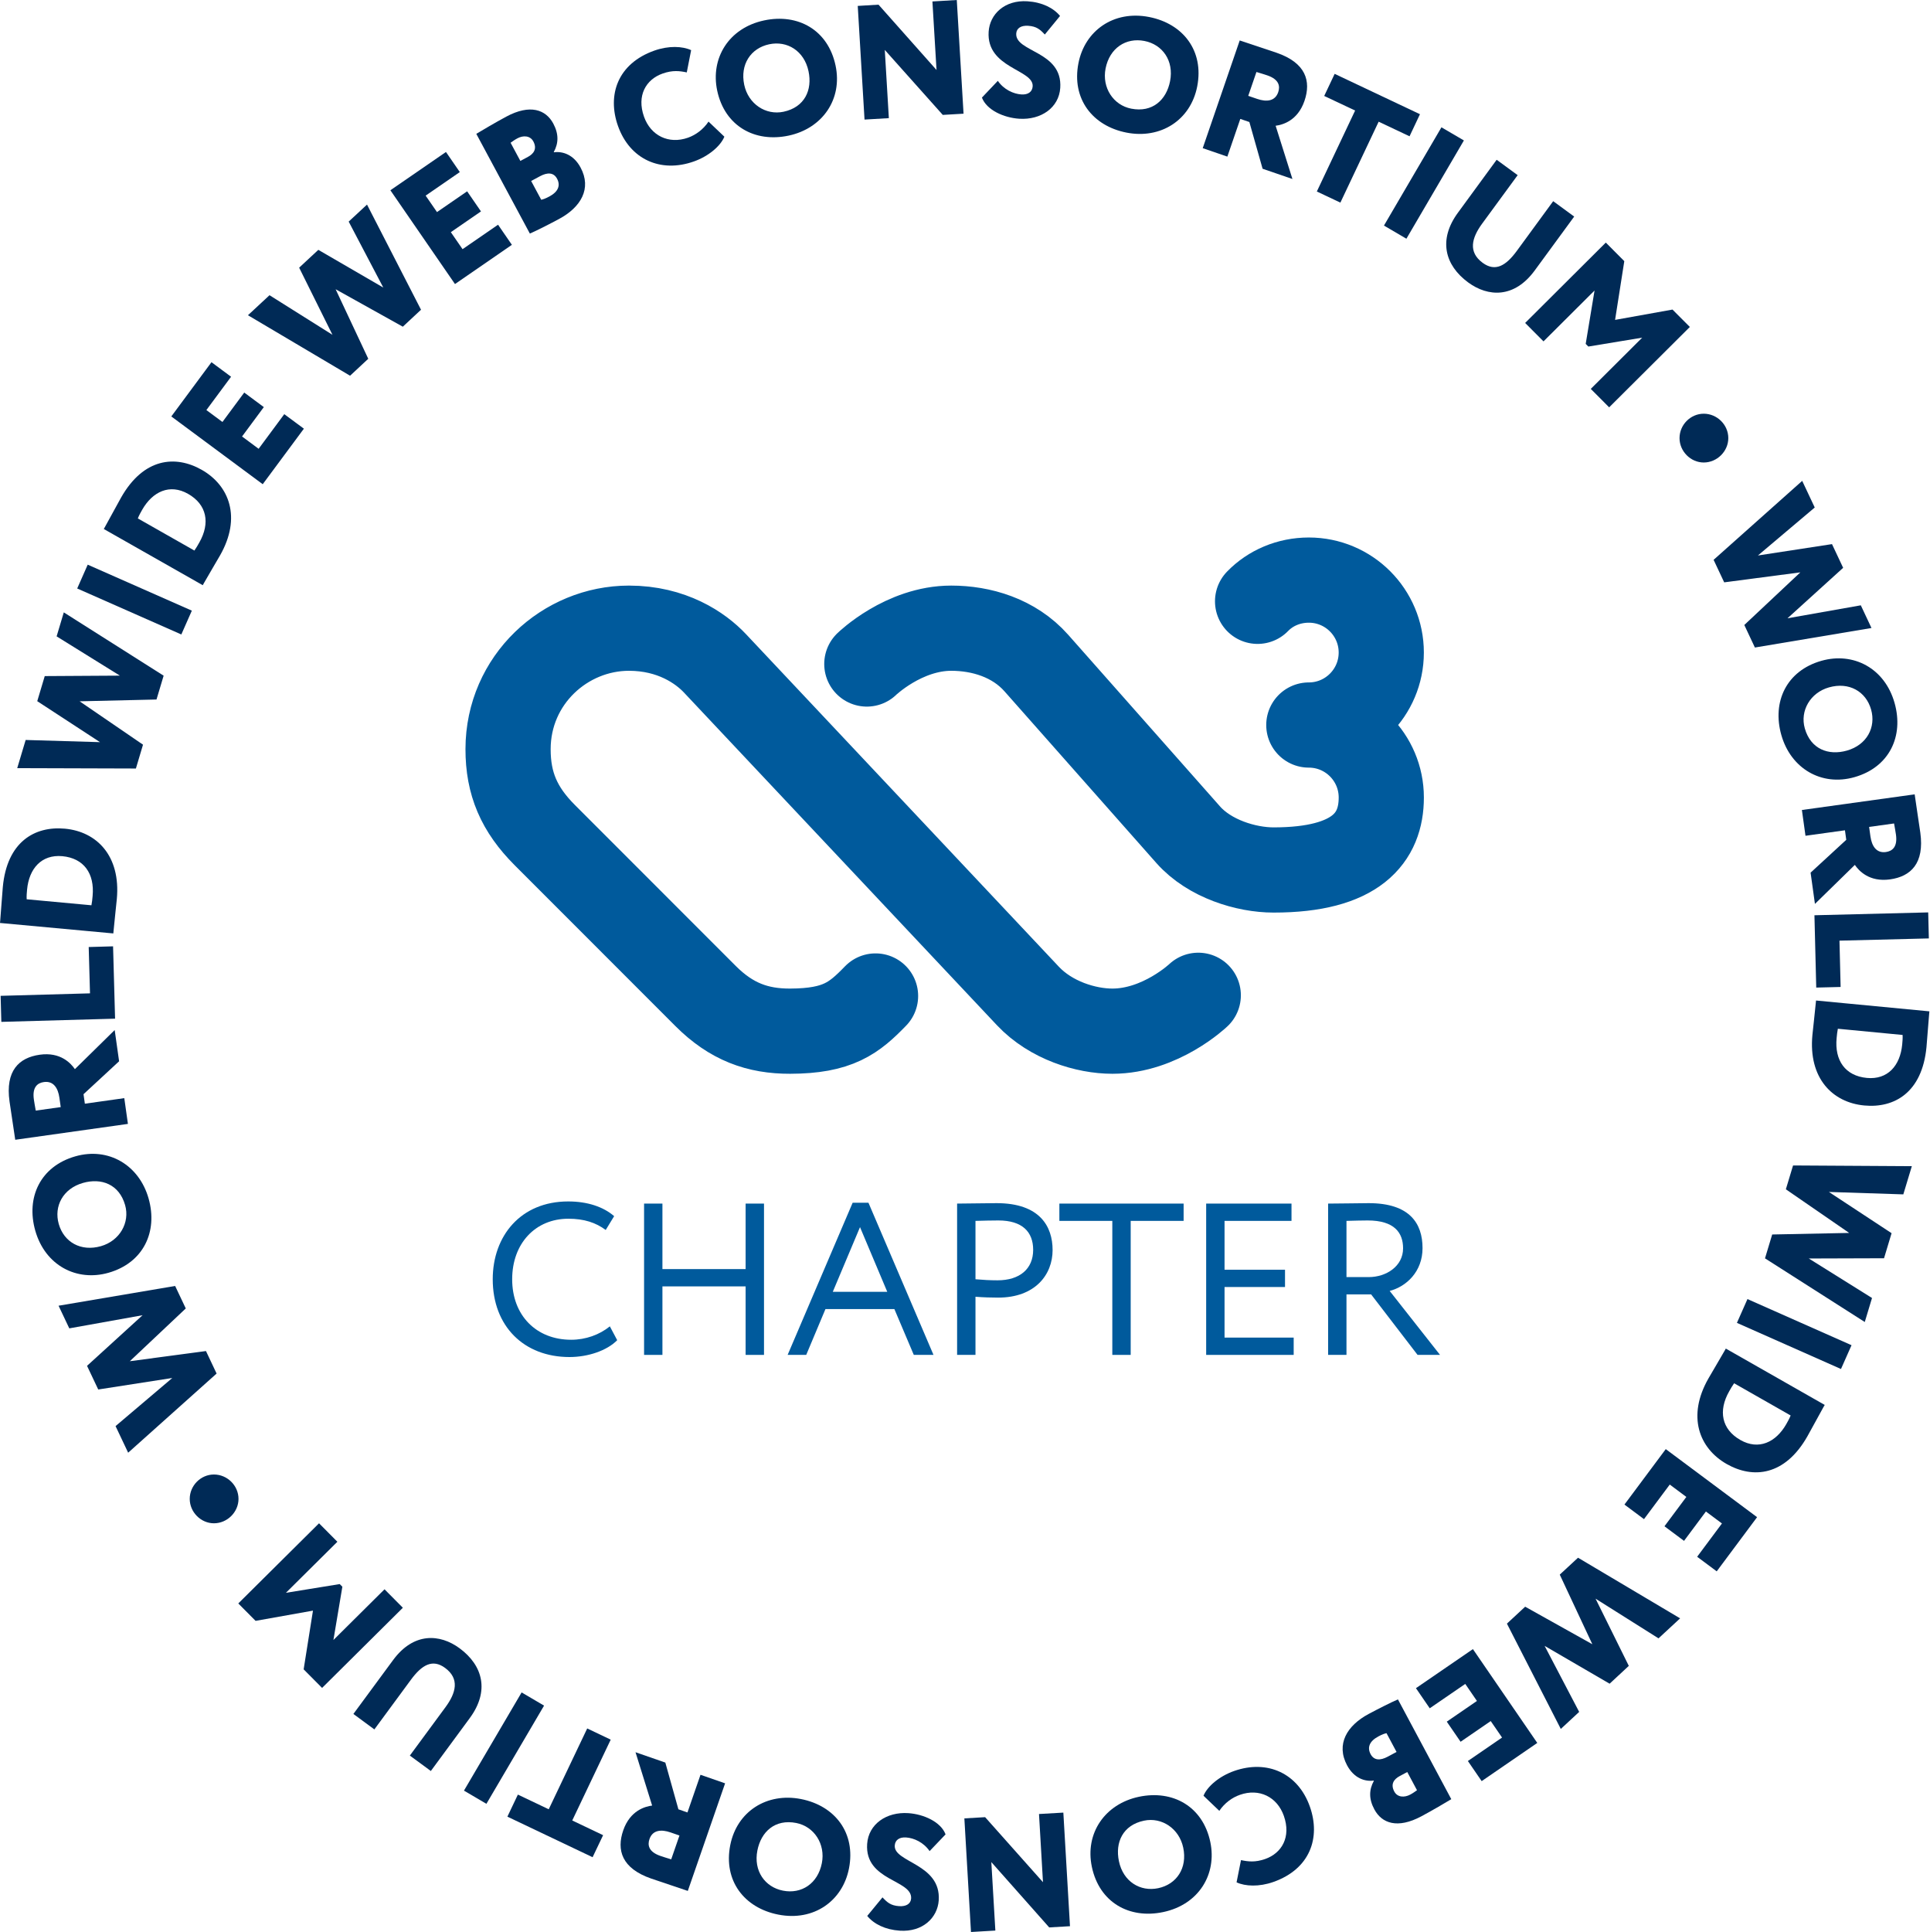
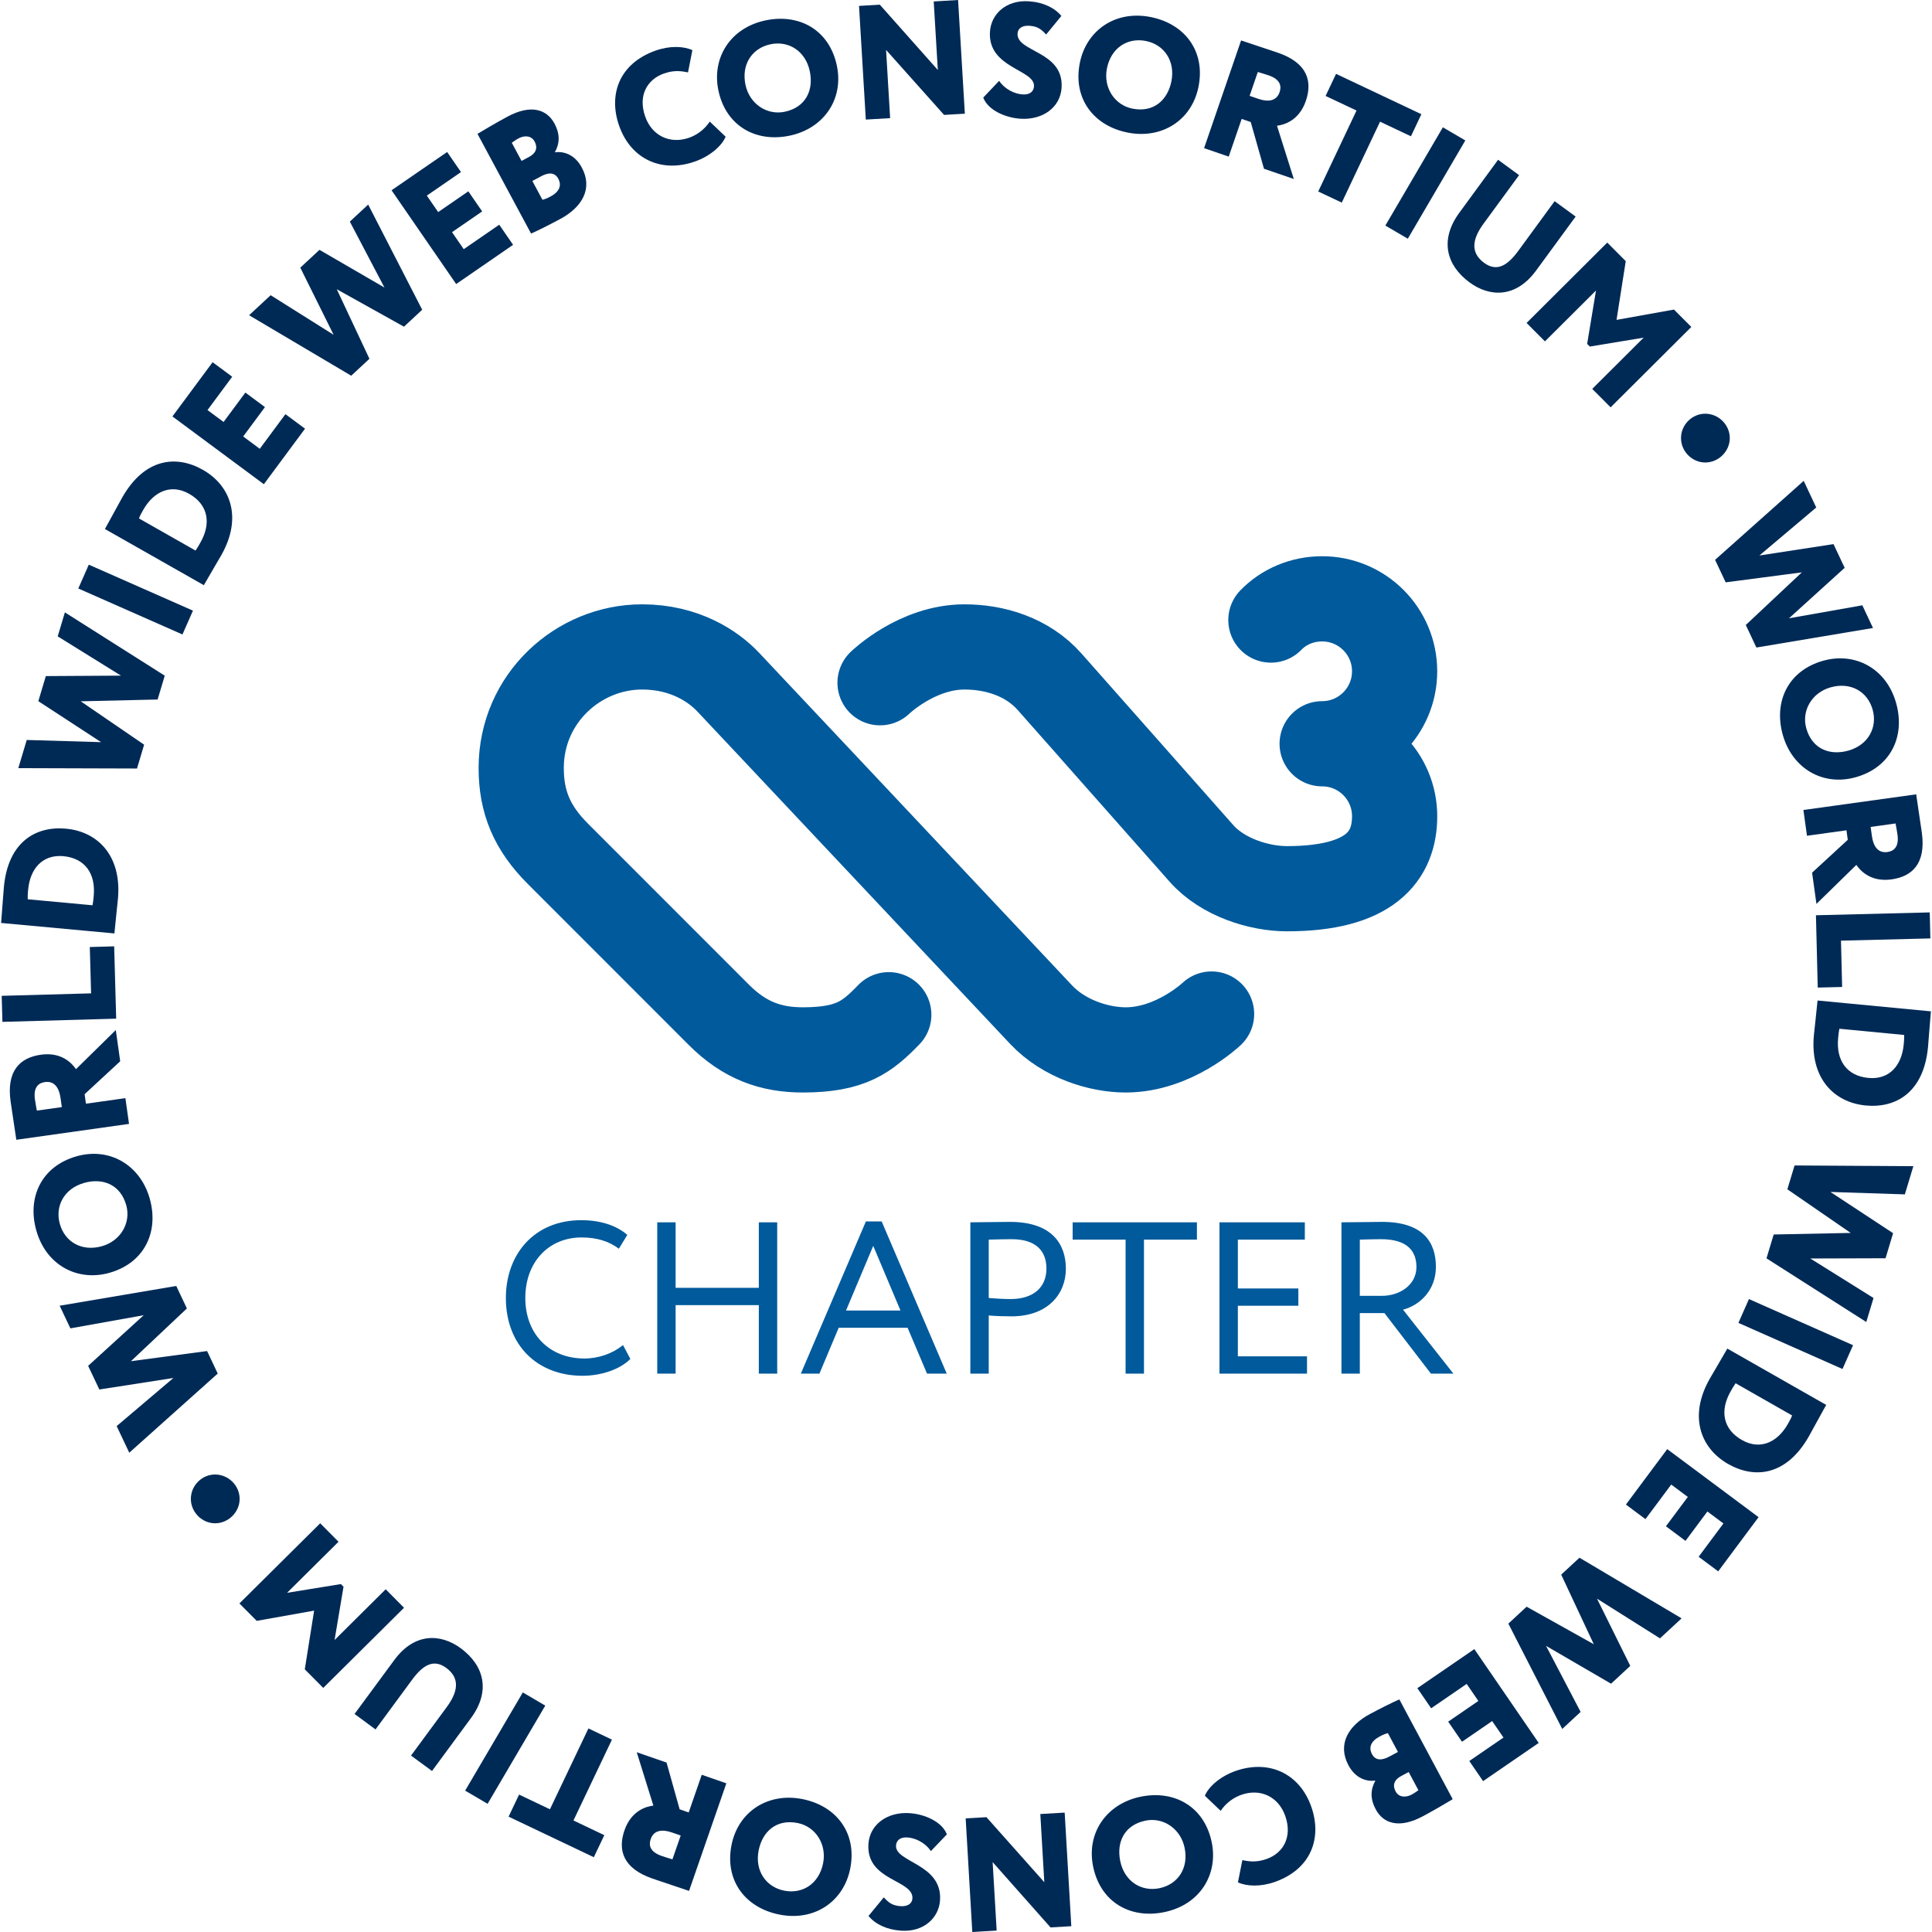
- <svg xmlns="http://www.w3.org/2000/svg" id="Layer_1" width="59.933" height="60" version="1.1" viewBox="0 0 59.933 60">
+ <svg xmlns="http://www.w3.org/2000/svg" id="Layer_1" width="120" height="120" version="1.1" viewBox="0 0 120 120">
  <defs id="defs2929" />
-   <g id="g28" transform="matrix(0.6715809,0,0,0.6715809,-27.80222,-3.200479)">
+   <g id="g28" transform="matrix(1.343162,0,0,1.343162,-54.79556,-5.237234)">
    <g aria-label="CHAPTER" id="g20">
      <path d="M 69.946,66.74 C 69.476,67.219 68.606,67.519 67.737,67.519 65.638,67.519 64.189,66.1 64.189,63.922 64.189,61.913 65.488,60.324 67.677,60.324 68.577,60.324 69.306,60.573 69.805,61.004 L 69.415,61.643 C 68.956,61.303 68.416,61.123 67.687,61.123 66.167,61.123 65.088,62.262 65.088,63.922 65.088,65.59 66.198,66.72 67.817,66.72 68.487,66.72 69.125,66.49 69.606,66.1 Z" id="path6" style="fill:#005a9c" />
      <path d="M 75.886,64.252 H 72.038 V 67.42 H 71.189 V 60.423 H 72.038 V 63.452 H 75.886 V 60.423 H 76.736 V 67.42 H 75.886 Z" id="path8" style="fill:#005a9c" />
      <path d="M 80.837,60.383 H 81.567 L 84.576,67.42 H 83.665 L 82.766,65.3 H 79.579 L 78.689,67.42 H 77.829 L 80.837,60.383 Z M 79.918,64.502 H 82.437 L 81.177,61.512 Z" id="path10" style="fill:#005a9c" />
      <path d="M 85.668,67.42 V 60.423 C 86.058,60.423 87.057,60.403 87.496,60.403 89.496,60.403 90.085,61.483 90.085,62.572 90.085,63.712 89.276,64.771 87.567,64.771 87.288,64.771 86.868,64.761 86.518,64.731 V 67.42 H 85.668 Z M 86.518,61.223 V 63.922 C 86.858,63.952 87.187,63.971 87.537,63.971 88.567,63.971 89.186,63.442 89.186,62.562 89.186,61.733 88.686,61.203 87.577,61.203 87.297,61.203 86.847,61.213 86.518,61.223 Z" id="path12" style="fill:#005a9c" />
      <path d="M 90.398,60.423 H 96.145 V 61.223 H 93.697 V 67.42 H 92.847 V 61.223 H 90.398 Z" id="path14" style="fill:#005a9c" />
      <path d="M 97.188,60.423 H 101.135 V 61.223 H 98.038 V 63.482 H 100.835 V 64.281 H 98.038 V 66.62 H 101.236 V 67.42 H 97.188 Z" id="path16" style="fill:#005a9c" />
      <path d="M 102.829,67.42 V 60.423 C 103.218,60.423 104.507,60.403 104.707,60.403 106.616,60.403 107.196,61.353 107.196,62.482 107.196,63.572 106.446,64.261 105.676,64.462 L 108.005,67.42 H 106.966 L 104.817,64.621 H 103.678 V 67.42 H 102.829 Z M 103.678,61.223 V 63.822 H 104.707 C 105.517,63.822 106.296,63.322 106.296,62.492 106.296,61.773 105.897,61.203 104.657,61.203 104.437,61.203 104.007,61.213 103.678,61.223 Z" id="path18" style="fill:#005a9c" />
    </g>
    <path style="fill:none;stroke:#005a9c;stroke-width:3.94;stroke-linecap:round" d="M 88.928,50.807 88.942,50.822 C 90.008,51.955 91.63,52.45 92.851,52.45 95.084,52.45 96.823,50.791 96.823,50.791 M 81.492,35.471 C 81.492,35.471 83.195,33.815 85.397,33.815 86.77,33.815 88.294,34.252 89.334,35.428 L 96.357,43.366 C 97.344,44.481 99.038,44.996 100.306,44.996 104.154,44.996 105.288,43.495 105.288,41.645 105.288,39.794 103.787,38.293 101.936,38.293 M 88.928,50.807 74.467,35.439 C 73.794,34.724 72.47,33.815 70.489,33.815 67.538,33.815 64.902,36.195 64.898,39.405 64.897,41.005 65.406,42.191 66.593,43.38 L 74.035,50.825 C 75.222,52.013 76.436,52.454 77.943,52.45 80.159,52.444 80.905,51.846 81.896,50.823 M 99.566,32.572 C 100.163,31.956 101.011,31.591 101.936,31.591 103.787,31.591 105.287,33.091 105.287,34.942 105.287,36.791 103.785,38.293 101.936,38.293" id="path2" />
  </g>
-   <g aria-label="WORLD WIDE WEB CONSORTIUM" id="g122" transform="matrix(0.6715809,0,0,0.6715809,-27.80222,-3.200479)">
-     <polygon points="49.499,64.232 44.107,65.146 44.603,66.193 47.993,65.585 45.424,67.926 45.942,69.02 49.367,68.488 46.743,70.713 47.326,71.943 51.417,68.283 50.925,67.242 47.403,67.712 49.991,65.272 " id="polygon30" style="fill:#002a56" />
+   <g aria-label="WORLD WIDE WEB CONSORTIUM" id="g122" transform="matrix(1.343162,0,0,1.343162,-55.53757,-6.400958)">
+     <polygon points="45.942,69.02 49.367,68.488 46.743,70.713 47.326,71.943 51.417,68.283 50.925,67.242 47.403,67.712 49.991,65.272 49.499,64.232 44.107,65.146 44.603,66.193 47.993,65.585 45.424,67.926 " id="polygon30" style="fill:#002a56" />
    <path d="M 46.417,63.622 C 48.031,63.162 48.709,61.725 48.27,60.183 47.831,58.642 46.417,57.8 44.883,58.238 43.269,58.698 42.591,60.134 43.03,61.676 43.49,63.29 44.948,64.041 46.417,63.622 Z M 44.116,61.367 C 43.883,60.548 44.308,59.732 45.234,59.468 46.088,59.224 46.91,59.53 47.185,60.492 47.415,61.303 46.935,62.144 46.067,62.392 45.14,62.656 44.355,62.207 44.116,61.367 Z" id="path32" style="fill:#002a56" />
    <path d="M 47.147,55.547 45.323,55.804 45.261,55.365 46.907,53.842 46.703,52.398 44.862,54.206 C 44.681,53.943 44.203,53.402 43.235,53.539 42.274,53.675 41.639,54.281 41.839,55.702 41.859,55.852 42.063,57.182 42.103,57.472 L 47.315,56.738 47.147,55.547 Z M 43.052,56.123 C 43.01,55.879 42.989,55.784 42.964,55.604 42.883,55.031 43.138,54.843 43.428,54.803 43.867,54.741 44.082,55.075 44.146,55.529 L 44.207,55.961 43.052,56.123 Z" id="path34" style="fill:#002a56" />
-     <polygon points="41.427,50.816 41.46,52.02 46.721,51.872 46.628,48.527 45.501,48.559 45.561,50.701 " id="polygon36" style="fill:#002a56" />
+     <polygon points="45.561,50.701 41.427,50.816 41.46,52.02 46.721,51.872 46.628,48.527 45.501,48.559 " id="polygon36" style="fill:#002a56" />
    <path d="M 46.652,47.802 C 46.698,47.301 46.776,46.613 46.802,46.336 46.986,44.336 45.866,43.22 44.399,43.086 43.006,42.957 41.721,43.692 41.528,45.788 41.496,46.133 41.433,47.063 41.408,47.341 L 41.398,47.446 46.64,47.93 46.652,47.802 Z M 45.682,46.195 C 45.666,46.367 45.657,46.472 45.627,46.628 L 42.632,46.351 C 42.623,46.2 42.638,46.034 42.65,45.907 42.74,44.934 43.315,44.27 44.281,44.358 45.277,44.451 45.778,45.161 45.682,46.195 Z" id="path38" style="fill:#002a56" />
-     <polygon points="48.967,36.011 44.349,33.084 44.017,34.193 46.943,36.009 43.468,36.03 43.121,37.19 46.024,39.085 42.585,38.984 42.195,40.287 47.684,40.304 48.013,39.202 45.081,37.196 48.637,37.113 " id="polygon40" style="fill:#002a56" />
+     <polygon points="43.121,37.19 46.024,39.085 42.585,38.984 42.195,40.287 47.684,40.304 48.013,39.202 45.081,37.196 48.637,37.113 48.967,36.011 44.349,33.084 44.017,34.193 46.943,36.009 43.468,36.03 " id="polygon40" style="fill:#002a56" />
    <rect x="47.018" y="29.859" width="1.204" height="5.265" transform="rotate(-66.18191,47.62021,32.4911)" id="rect42" style="fill:#002a56" />
    <path d="M 50.838,31.717 C 51.088,31.278 51.442,30.684 51.58,30.442 52.572,28.696 52.01,27.219 50.728,26.491 49.512,25.801 48.04,25.941 47,27.772 46.829,28.073 46.388,28.895 46.251,29.136 L 46.199,29.228 50.776,31.827 50.838,31.717 Z M 50.39,30.225 47.774,28.739 C 47.828,28.598 47.91,28.453 47.973,28.342 48.456,27.493 49.254,27.123 50.097,27.603 50.967,28.097 51.13,28.951 50.617,29.853 50.532,30.003 50.48,30.095 50.39,30.225 Z" id="path44" style="fill:#002a56" />
-     <polygon points="52.594,24.95 53.601,23.591 52.695,22.919 51.687,24.279 50.944,23.728 52.086,22.187 51.18,21.515 49.322,24.023 53.55,27.157 55.454,24.589 54.547,23.918 53.361,25.519 " id="polygon46" style="fill:#002a56" />
-     <polygon points="60.872,19.089 58.374,14.226 57.526,15.013 59.127,18.063 56.122,16.319 55.235,17.143 56.776,20.248 53.864,18.417 52.867,19.343 57.59,22.14 58.432,21.357 56.922,18.141 60.03,19.873 " id="polygon48" style="fill:#002a56" />
-     <polygon points="62.251,15.502 63.645,14.542 63.005,13.613 61.611,14.573 61.086,13.812 62.666,12.723 62.026,11.794 59.455,13.564 62.443,17.901 65.075,16.087 64.435,15.157 62.793,16.288 " id="polygon50" style="fill:#002a56" />
+     <polygon points="52.086,22.187 51.18,21.515 49.322,24.023 53.55,27.157 55.454,24.589 54.547,23.918 53.361,25.519 52.594,24.95 53.601,23.591 52.695,22.919 51.687,24.279 50.944,23.728 " id="polygon46" style="fill:#002a56" />
+     <polygon points="55.235,17.143 56.776,20.248 53.864,18.417 52.867,19.343 57.59,22.14 58.432,21.357 56.922,18.141 60.03,19.873 60.872,19.089 58.374,14.226 57.526,15.013 59.127,18.063 56.122,16.319 " id="polygon48" style="fill:#002a56" />
+     <polygon points="62.666,12.723 62.026,11.794 59.455,13.564 62.443,17.901 65.075,16.087 64.435,15.157 62.793,16.288 62.251,15.502 63.645,14.542 63.005,13.613 61.611,14.573 61.086,13.812 " id="polygon50" style="fill:#002a56" />
    <path d="M 67.259,14.89 C 68.266,14.349 68.776,13.486 68.252,12.513 67.932,11.916 67.426,11.753 67.02,11.808 L 67.013,11.795 C 67.237,11.385 67.247,10.96 66.988,10.476 66.642,9.835 65.918,9.566 64.812,10.161 64.308,10.432 63.68,10.804 63.429,10.955 L 65.906,15.566 C 66.192,15.446 66.816,15.128 67.259,14.89 Z M 67.164,13.028 C 67.331,13.34 67.222,13.629 66.811,13.85 66.612,13.957 66.516,13.983 66.432,14.003 L 65.966,13.135 66.377,12.914 C 66.721,12.729 67.007,12.737 67.164,13.028 Z M 65.467,12.208 65.015,11.367 C 65.127,11.289 65.199,11.233 65.332,11.162 65.59,11.022 65.917,11.027 66.067,11.305 66.248,11.643 66.09,11.873 65.819,12.019 L 65.467,12.208 Z" id="path52" style="fill:#002a56" />
    <path d="M 73.492,12.232 C 74.164,11.995 74.724,11.525 74.903,11.086 L 74.17,10.389 C 73.925,10.756 73.575,11.007 73.221,11.133 72.329,11.448 71.498,11.041 71.186,10.162 70.84,9.185 71.277,8.439 72.043,8.168 72.511,8.002 72.837,8.046 73.164,8.114 L 73.366,7.085 C 72.965,6.899 72.325,6.872 71.666,7.105 69.958,7.71 69.477,9.165 69.982,10.59 70.53,12.134 71.954,12.778 73.492,12.232 Z" id="path54" style="fill:#002a56" />
    <path d="M 77.875,11.037 C 79.442,10.703 80.378,9.351 80.045,7.791 79.696,6.15 78.308,5.376 76.741,5.71 75.101,6.059 74.254,7.462 74.571,8.956 74.921,10.597 76.308,11.37 77.875,11.037 Z M 76.976,6.813 C 77.808,6.636 78.594,7.115 78.795,8.057 78.98,8.925 78.619,9.725 77.64,9.933 76.816,10.108 76.01,9.573 75.822,8.69 75.622,7.748 76.122,6.995 76.976,6.813 Z" id="path56" style="fill:#002a56" />
-     <polygon points="81.072,5.039 81.386,10.295 82.511,10.229 82.323,7.074 85.005,10.079 85.966,10.023 85.653,4.766 84.526,4.833 84.716,8.002 82.033,4.981 " id="polygon58" style="fill:#002a56" />
+     <polygon points="85.966,10.023 85.653,4.766 84.526,4.833 84.716,8.002 82.033,4.981 81.072,5.039 81.386,10.295 82.511,10.229 82.323,7.074 85.005,10.079 " id="polygon58" style="fill:#002a56" />
    <path d="M 88.642,9.133 C 88.274,9.109 87.827,8.907 87.552,8.504 L 86.816,9.278 C 87.034,9.857 87.833,10.211 88.538,10.256 89.552,10.322 90.38,9.743 90.439,8.828 90.551,7.117 88.346,7.184 88.403,6.314 88.418,6.074 88.622,5.936 88.953,5.958 89.343,5.983 89.507,6.13 89.725,6.362 L 90.429,5.503 C 90.122,5.129 89.596,4.869 88.921,4.825 87.87,4.757 87.179,5.42 87.127,6.231 87.017,7.927 89.214,7.972 89.163,8.759 89.147,9.008 88.956,9.153 88.642,9.133 Z" id="path60" style="fill:#002a56" />
    <path d="M 93.504,10.898 C 95.077,11.206 96.468,10.328 96.774,8.762 97.095,7.116 96.123,5.86 94.549,5.552 92.903,5.23 91.573,6.189 91.28,7.688 90.958,9.335 91.932,10.59 93.504,10.898 Z M 92.535,7.934 C 92.721,6.989 93.476,6.492 94.333,6.66 95.168,6.823 95.703,7.572 95.519,8.517 95.349,9.388 94.703,9.983 93.721,9.79 92.894,9.629 92.362,8.82 92.535,7.934 Z" id="path62" style="fill:#002a56" />
    <path d="M 98.767,10.265 99.186,10.408 99.798,12.569 101.178,13.043 100.401,10.581 C 100.719,10.538 101.417,10.356 101.735,9.431 102.05,8.513 101.799,7.67 100.439,7.203 100.297,7.155 99.018,6.731 98.74,6.636 L 97.029,11.617 98.168,12.008 98.767,10.265 Z M 99.513,8.095 C 99.75,8.168 99.845,8.193 100.015,8.251 100.564,8.439 100.615,8.752 100.52,9.03 100.376,9.449 99.98,9.488 99.547,9.339 L 99.134,9.198 99.513,8.095 Z" id="path64" style="fill:#002a56" />
-     <polygon points="102.648,9.203 104.078,9.877 102.307,13.621 103.396,14.135 105.166,10.393 106.595,11.068 107.077,10.047 103.131,8.181 " id="polygon66" style="fill:#002a56" />
+     <polygon points="106.595,11.068 107.077,10.047 103.131,8.181 102.648,9.203 104.078,9.877 102.307,13.621 103.396,14.135 105.166,10.393 " id="polygon66" style="fill:#002a56" />
    <rect x="104.628" y="12.627" width="5.265" height="1.203" transform="rotate(-59.6634,107.2604,13.22869)" id="rect68" style="fill:#002a56" />
    <path d="M 109.312,17.83 C 110.223,18.496 111.434,18.572 112.385,17.273 L 114.211,14.78 113.239,14.069 111.556,16.369 C 111.058,17.048 110.567,17.351 109.978,16.92 109.299,16.422 109.467,15.772 109.951,15.11 L 111.596,12.865 110.624,12.154 108.83,14.606 C 107.919,15.85 108.22,17.03 109.312,17.83 Z" id="path70" style="fill:#002a56" />
-     <polygon points="114.865,20.791 117.356,20.38 114.978,22.749 115.828,23.602 119.56,19.885 118.758,19.081 116.102,19.558 116.528,16.842 115.673,15.983 111.942,19.7 112.791,20.552 115.152,18.2 114.743,20.668 " id="polygon72" style="fill:#002a56" />
-     <polygon points="122.569,34.709 127.961,33.806 127.468,32.757 124.077,33.357 126.651,31.023 126.135,29.927 122.709,30.453 125.337,28.234 124.757,27.002 120.659,30.654 121.149,31.695 124.671,31.233 122.079,33.667 " id="polygon74" style="fill:#002a56" />
+     <polygon points="118.758,19.081 116.102,19.558 116.528,16.842 115.673,15.983 111.942,19.7 112.791,20.552 115.152,18.2 114.743,20.668 114.865,20.791 117.356,20.38 114.978,22.749 115.828,23.602 119.56,19.885 " id="polygon72" style="fill:#002a56" />
+     <polygon points="126.135,29.927 122.709,30.453 125.337,28.234 124.757,27.002 120.659,30.654 121.149,31.695 124.671,31.233 122.079,33.667 122.569,34.709 127.961,33.806 127.468,32.757 124.077,33.357 126.651,31.023 " id="polygon74" style="fill:#002a56" />
    <path d="M 125.647,35.323 C 124.034,35.78 123.354,37.215 123.792,38.756 124.229,40.297 125.64,41.139 127.173,40.704 128.787,40.246 129.466,38.811 129.029,37.27 128.572,35.657 127.116,34.906 125.647,35.323 Z M 127.944,37.578 C 128.176,38.395 127.751,39.212 126.825,39.475 125.971,39.717 125.15,39.41 124.877,38.448 124.647,37.638 125.128,36.798 125.996,36.552 126.921,36.289 127.706,36.739 127.944,37.578 Z" id="path76" style="fill:#002a56" />
    <path d="M 124.909,43.414 126.734,43.161 126.795,43.601 125.145,45.12 125.346,46.565 127.192,44.761 C 127.372,45.024 127.85,45.565 128.819,45.431 129.78,45.297 130.417,44.692 130.22,43.269 130.2,43.12 129.998,41.788 129.959,41.498 L 124.743,42.222 124.909,43.414 Z M 129.006,42.845 C 129.048,43.09 129.069,43.186 129.094,43.364 129.173,43.938 128.918,44.125 128.628,44.166 128.188,44.227 127.975,43.892 127.912,43.437 L 127.852,43.005 Z" id="path78" style="fill:#002a56" />
-     <polygon points="130.615,48.161 130.585,46.958 125.323,47.09 125.406,50.434 126.534,50.406 126.481,48.264 " id="polygon80" style="fill:#002a56" />
+     <polygon points="126.481,48.264 130.615,48.161 130.585,46.958 125.323,47.09 125.406,50.434 126.534,50.406 " id="polygon80" style="fill:#002a56" />
    <path d="M 125.397,51.032 125.384,51.159 C 125.337,51.661 125.256,52.349 125.229,52.627 125.039,54.626 126.155,55.746 127.624,55.886 129.017,56.02 130.304,55.288 130.505,53.191 130.537,52.847 130.603,51.915 130.63,51.639 L 130.64,51.533 125.397,51.032 Z M 129.382,53.068 C 129.289,54.043 128.712,54.705 127.746,54.612 126.749,54.517 126.25,53.805 126.349,52.772 126.366,52.599 126.375,52.494 126.406,52.338 L 129.401,52.625 C 129.409,52.776 129.394,52.941 129.382,53.068 Z" id="path82" style="fill:#002a56" />
-     <polygon points="123.036,62.955 127.651,65.899 127.986,64.789 125.062,62.962 128.542,62.951 128.891,61.792 125.992,59.885 129.434,59.997 129.828,58.693 124.334,58.66 124.001,59.762 126.93,61.78 123.369,61.852 " id="polygon84" style="fill:#002a56" />
+     <polygon points="128.891,61.792 125.992,59.885 129.434,59.997 129.828,58.693 124.334,58.66 124.001,59.762 126.93,61.78 123.369,61.852 123.036,62.955 127.651,65.899 127.986,64.789 125.062,62.962 128.542,62.951 " id="polygon84" style="fill:#002a56" />
    <rect x="123.786" y="63.824" width="1.204" height="5.265" transform="rotate(-66.09787,124.3873,66.45602)" id="rect86" style="fill:#002a56" />
    <path d="M 121.161,67.24 C 120.911,67.677 120.556,68.271 120.418,68.513 119.423,70.257 119.984,71.736 121.264,72.466 122.479,73.158 123.952,73.02 124.994,71.191 125.165,70.889 125.608,70.068 125.745,69.826 L 125.799,69.734 121.224,67.128 121.161,67.24 Z M 121.608,68.732 124.222,70.221 C 124.167,70.364 124.084,70.507 124.022,70.619 123.538,71.468 122.74,71.836 121.897,71.355 121.028,70.86 120.866,70.005 121.38,69.104 121.465,68.954 121.517,68.862 121.608,68.732 Z" id="path88" style="fill:#002a56" />
-     <polygon points="119.398,73.988 118.386,75.345 119.291,76.02 120.303,74.662 121.045,75.215 119.898,76.755 120.803,77.429 122.67,74.924 118.446,71.777 116.535,74.341 117.439,75.015 118.631,73.416 " id="polygon90" style="fill:#002a56" />
-     <polygon points="111.099,79.847 113.591,84.717 114.441,83.929 112.843,80.876 115.849,82.625 116.737,81.801 115.199,78.693 118.111,80.528 119.11,79.603 114.388,76.799 113.543,77.581 115.05,80.8 111.943,79.064 " id="polygon92" style="fill:#002a56" />
-     <polygon points="109.712,83.423 108.317,84.38 108.956,85.31 110.35,84.353 110.874,85.115 109.293,86.2 109.931,87.13 112.503,85.364 109.526,81.025 106.891,82.832 107.529,83.762 109.172,82.635 " id="polygon94" style="fill:#002a56" />
+     <polygon points="119.898,76.755 120.803,77.429 122.67,74.924 118.446,71.777 116.535,74.341 117.439,75.015 118.631,73.416 119.398,73.988 118.386,75.345 119.291,76.02 120.303,74.662 121.045,75.215 " id="polygon90" style="fill:#002a56" />
+     <polygon points="116.737,81.801 115.199,78.693 118.111,80.528 119.11,79.603 114.388,76.799 113.543,77.581 115.05,80.8 111.943,79.064 111.099,79.847 113.591,84.717 114.441,83.929 112.843,80.876 115.849,82.625 " id="polygon92" style="fill:#002a56" />
+     <polygon points="109.293,86.2 109.931,87.13 112.503,85.364 109.526,81.025 106.891,82.832 107.529,83.762 109.172,82.635 109.712,83.423 108.317,84.38 108.956,85.31 110.35,84.353 110.874,85.115 " id="polygon94" style="fill:#002a56" />
    <path d="M 104.704,84.024 C 103.697,84.563 103.185,85.425 103.706,86.4 104.025,86.996 104.531,87.161 104.937,87.105 L 104.944,87.119 C 104.72,87.529 104.707,87.953 104.967,88.436 105.31,89.08 106.035,89.349 107.142,88.757 107.646,88.488 108.275,88.117 108.526,87.965 L 106.058,83.351 C 105.772,83.471 105.148,83.787 104.704,84.024 Z M 104.795,85.885 C 104.629,85.573 104.739,85.285 105.15,85.065 105.348,84.958 105.445,84.932 105.53,84.913 L 105.994,85.781 105.583,86.001 C 105.238,86.185 104.952,86.177 104.795,85.885 Z M 106.49,86.709 106.94,87.551 C 106.828,87.629 106.755,87.685 106.623,87.755 106.365,87.893 106.038,87.89 105.889,87.611 105.709,87.273 105.866,87.043 106.139,86.897 Z" id="path96" style="fill:#002a56" />
    <path d="M 98.479,86.662 C 97.805,86.899 97.245,87.368 97.065,87.806 L 97.796,88.504 C 98.043,88.139 98.392,87.888 98.748,87.764 99.641,87.448 100.471,87.858 100.781,88.737 101.125,89.716 100.685,90.461 99.919,90.731 99.452,90.895 99.125,90.851 98.799,90.783 L 98.594,91.811 C 98.995,91.997 99.634,92.026 100.294,91.794 102.004,91.192 102.488,89.738 101.986,88.313 101.442,86.767 100.019,86.12 98.479,86.662 Z" id="path98" style="fill:#002a56" />
    <path d="M 94.078,87.854 C 92.51,88.185 91.572,89.537 91.901,91.097 92.247,92.739 93.633,93.517 95.202,93.185 96.844,92.84 97.694,91.438 97.379,89.942 97.033,88.301 95.647,87.524 94.078,87.854 Z M 94.969,92.081 C 94.137,92.256 93.35,91.776 93.153,90.834 92.97,89.965 93.331,89.165 94.311,88.959 95.136,88.785 95.941,89.323 96.127,90.207 96.326,91.149 95.823,91.901 94.969,92.081 Z" id="path100" style="fill:#002a56" />
-     <polygon points="86.004,88.853 86.31,94.107 87.437,94.041 87.251,90.875 89.928,93.895 90.889,93.839 90.582,88.586 89.456,88.651 89.64,91.804 86.964,88.797 " id="polygon102" style="fill:#002a56" />
+     <polygon points="90.889,93.839 90.582,88.586 89.456,88.651 89.64,91.804 86.964,88.797 86.004,88.853 86.31,94.107 87.437,94.041 87.251,90.875 89.928,93.895 " id="polygon102" style="fill:#002a56" />
    <path d="M 83.307,89.735 C 83.674,89.759 84.121,89.963 84.396,90.366 L 85.134,89.593 C 84.916,89.012 84.118,88.658 83.412,88.611 82.398,88.542 81.568,89.121 81.507,90.037 81.393,91.75 83.6,91.685 83.541,92.557 83.525,92.797 83.32,92.934 82.989,92.912 82.599,92.886 82.435,92.739 82.217,92.506 L 81.511,93.364 C 81.818,93.739 82.343,94.001 83.019,94.046 84.07,94.115 84.763,93.454 84.818,92.643 84.931,90.945 82.731,90.896 82.784,90.107 82.8,89.859 82.991,89.714 83.307,89.735 Z" id="path104" style="fill:#002a56" />
    <path d="M 78.447,87.959 C 76.875,87.65 75.484,88.526 75.175,90.09 74.851,91.735 75.822,92.992 77.395,93.302 79.04,93.626 80.371,92.67 80.666,91.172 80.991,89.526 80.019,88.268 78.447,87.959 Z M 79.412,90.924 C 79.226,91.869 78.469,92.364 77.613,92.195 76.779,92.031 76.244,91.282 76.43,90.337 76.602,89.466 77.247,88.873 78.229,89.066 79.056,89.229 79.586,90.039 79.412,90.924 Z" id="path106" style="fill:#002a56" />
    <path d="M 73.196,88.579 72.777,88.433 72.172,86.272 70.793,85.794 71.562,88.26 C 71.246,88.301 70.547,88.481 70.226,89.404 69.908,90.321 70.157,91.164 71.515,91.635 71.657,91.684 72.934,92.111 73.212,92.207 L 74.937,87.232 73.799,86.837 73.196,88.579 Z M 72.444,90.747 C 72.207,90.673 72.112,90.648 71.942,90.588 71.394,90.398 71.343,90.086 71.439,89.81 71.585,89.389 71.979,89.352 72.414,89.502 L 72.826,89.645 72.444,90.747 Z" id="path108" style="fill:#002a56" />
-     <polygon points="64.867,88.773 68.808,90.649 69.294,89.63 67.867,88.95 69.646,85.212 68.559,84.694 66.779,88.432 65.352,87.753 " id="polygon110" style="fill:#002a56" />
+     <polygon points="68.559,84.694 66.779,88.432 65.352,87.753 64.867,88.773 68.808,90.649 69.294,89.63 67.867,88.95 69.646,85.212 " id="polygon110" style="fill:#002a56" />
    <rect x="62.077" y="85.002" width="5.266" height="1.204" transform="rotate(-59.57622,64.71029,85.60331)" id="rect112" style="fill:#002a56" />
    <path d="M 62.655,80.986 C 61.745,80.317 60.533,80.237 59.578,81.535 L 57.744,84.024 58.714,84.739 60.405,82.442 C 60.905,81.763 61.398,81.463 61.985,81.895 62.664,82.395 62.493,83.045 62.007,83.706 L 60.355,85.949 61.326,86.662 63.128,84.214 C 64.043,82.971 63.745,81.79 62.655,80.986 Z" id="path114" style="fill:#002a56" />
-     <polygon points="57.112,78.018 54.623,78.422 57.003,76.061 56.155,75.207 52.42,78.914 53.22,79.719 55.874,79.246 55.443,81.961 56.296,82.82 60.032,79.113 59.184,78.259 56.82,80.605 57.234,78.14 " id="polygon116" style="fill:#002a56" />
+     <polygon points="53.22,79.719 55.874,79.246 55.443,81.961 56.296,82.82 60.032,79.113 59.184,78.259 56.82,80.605 57.234,78.14 57.112,78.018 54.623,78.422 57.003,76.061 56.155,75.207 52.42,78.914 " id="polygon116" style="fill:#002a56" />
    <path d="M 51.294,72.951 C 50.685,72.951 50.174,73.462 50.174,74.079 50.174,74.688 50.685,75.207 51.294,75.207 51.911,75.207 52.43,74.688 52.43,74.079 52.43,73.462 51.911,72.951 51.294,72.951 Z" id="path118" style="fill:#002a56" />
    <path d="M 119.083,25.025 C 119.083,25.634 119.594,26.153 120.203,26.153 120.82,26.153 121.339,25.634 121.339,25.025 121.339,24.408 120.82,23.897 120.203,23.897 119.594,23.897 119.083,24.408 119.083,25.025 Z" id="path120" style="fill:#002a56" />
  </g>
</svg>
